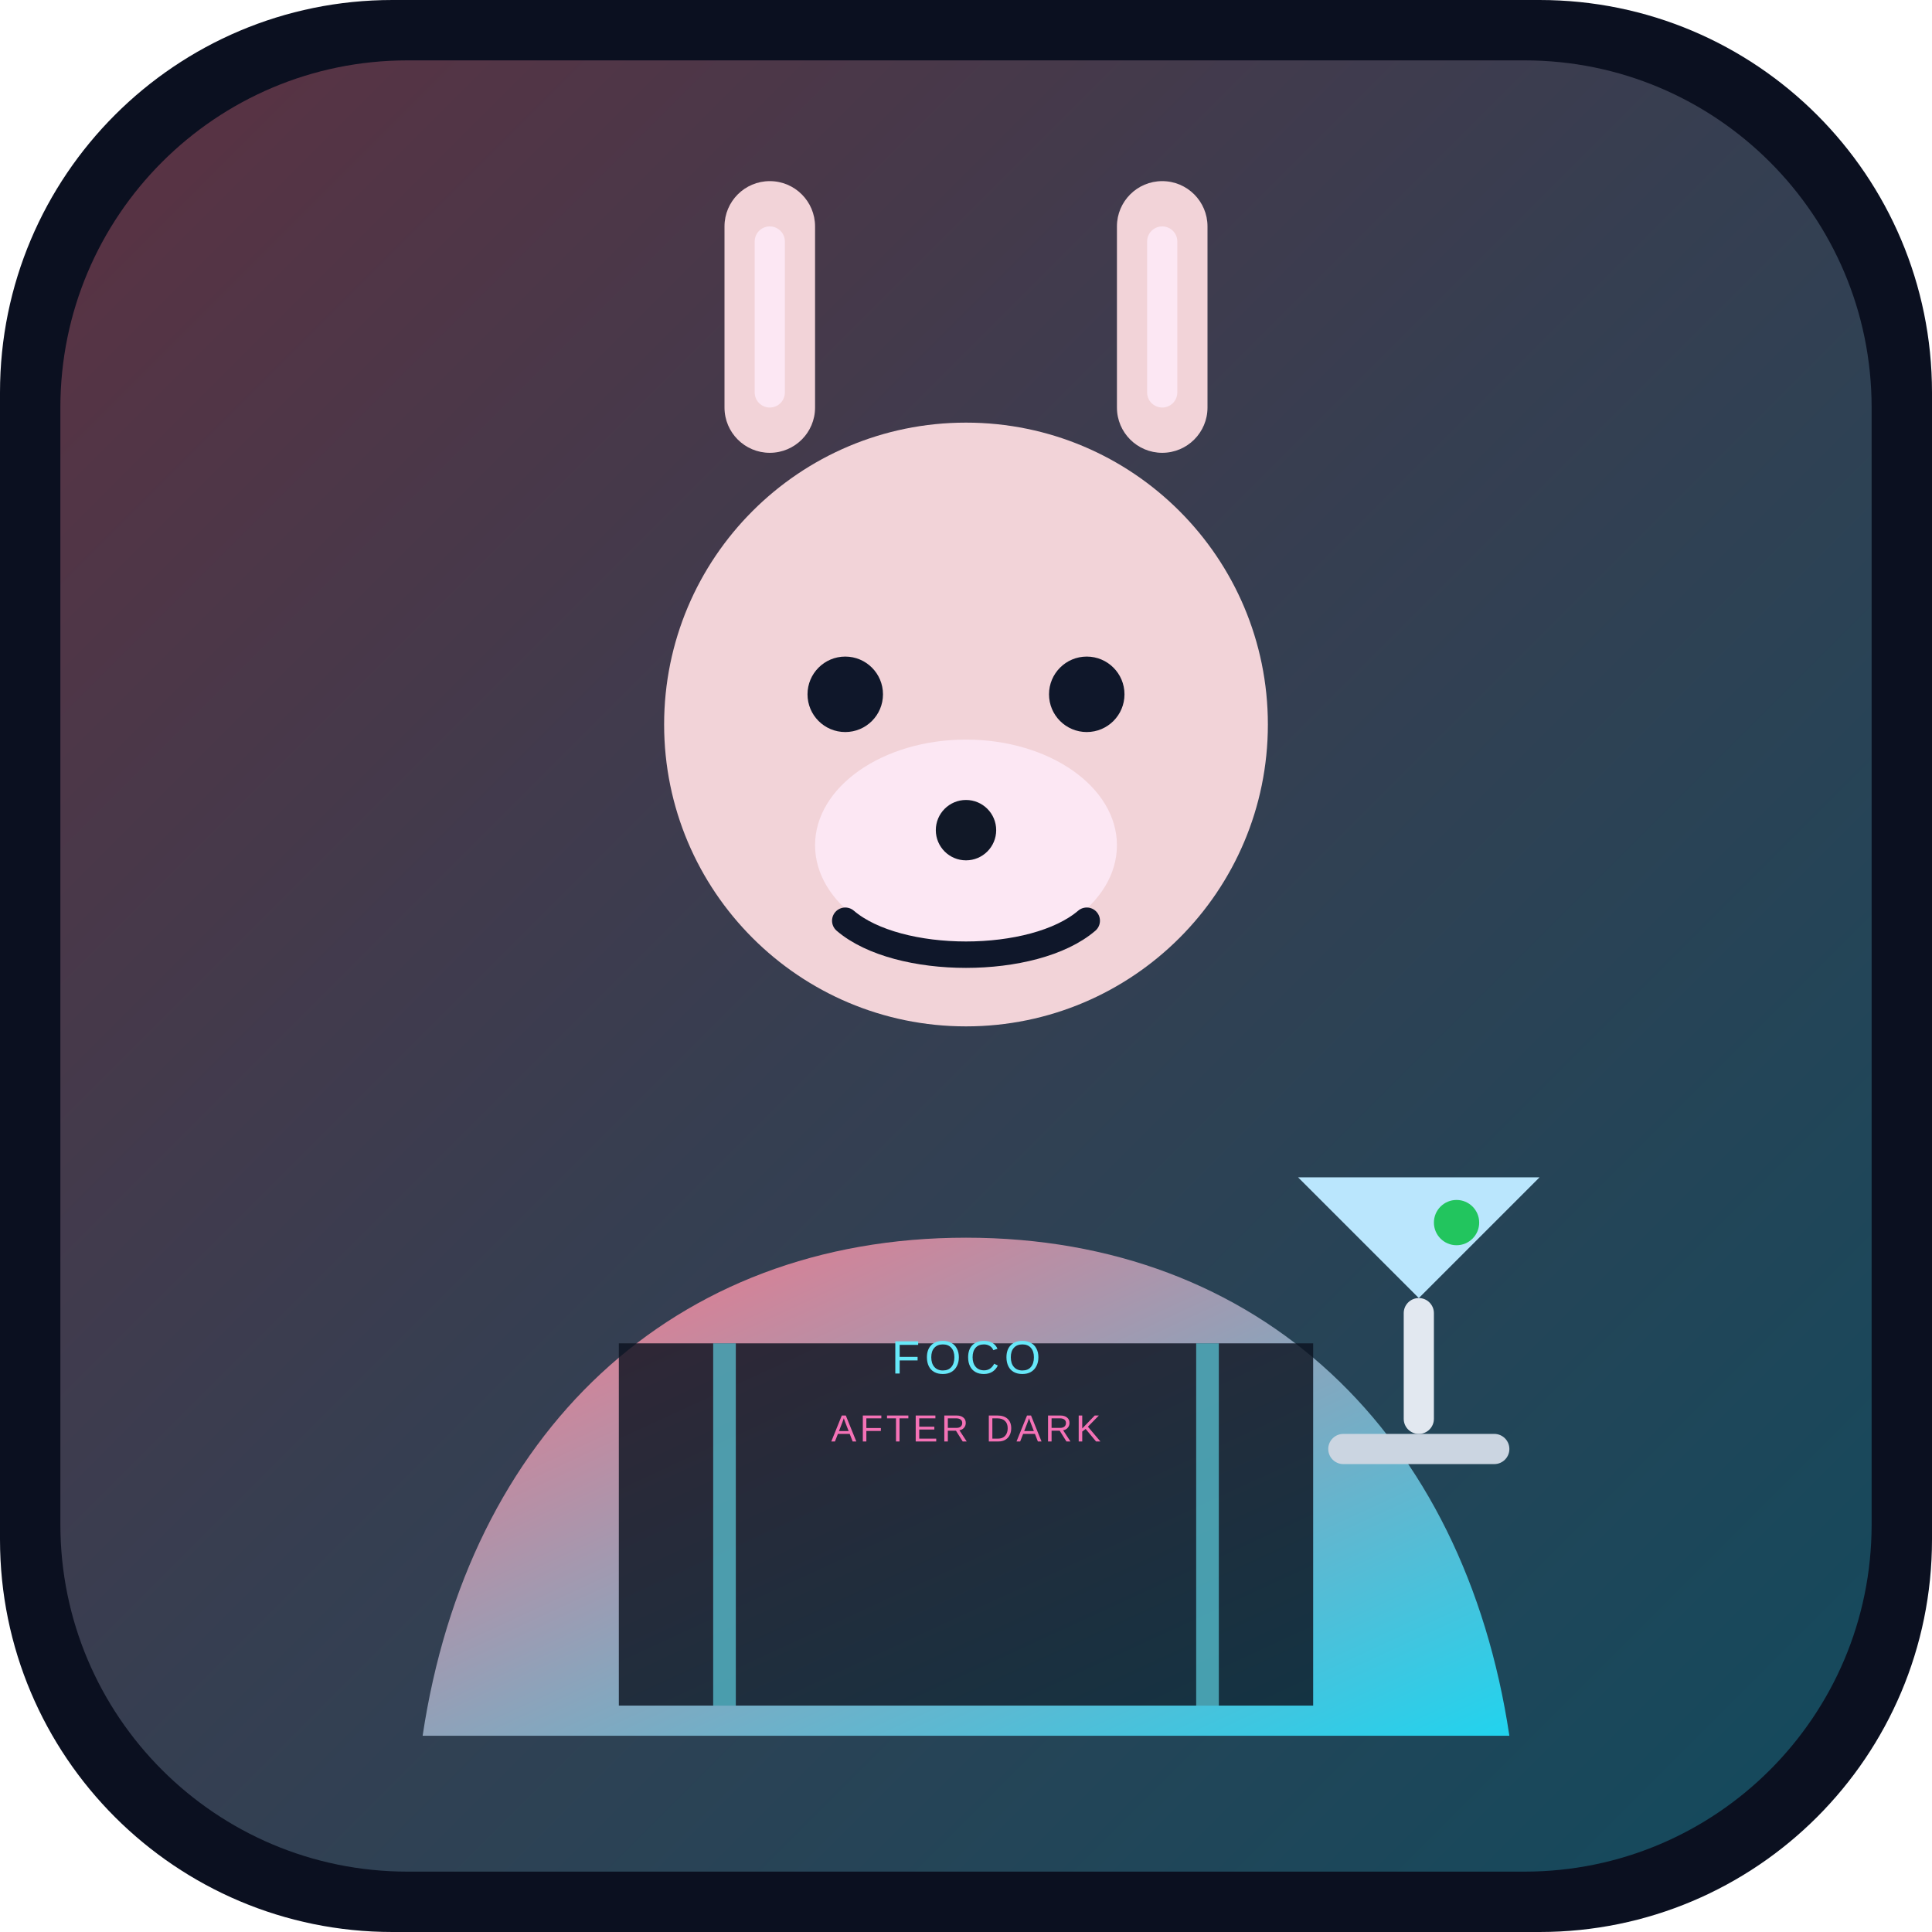
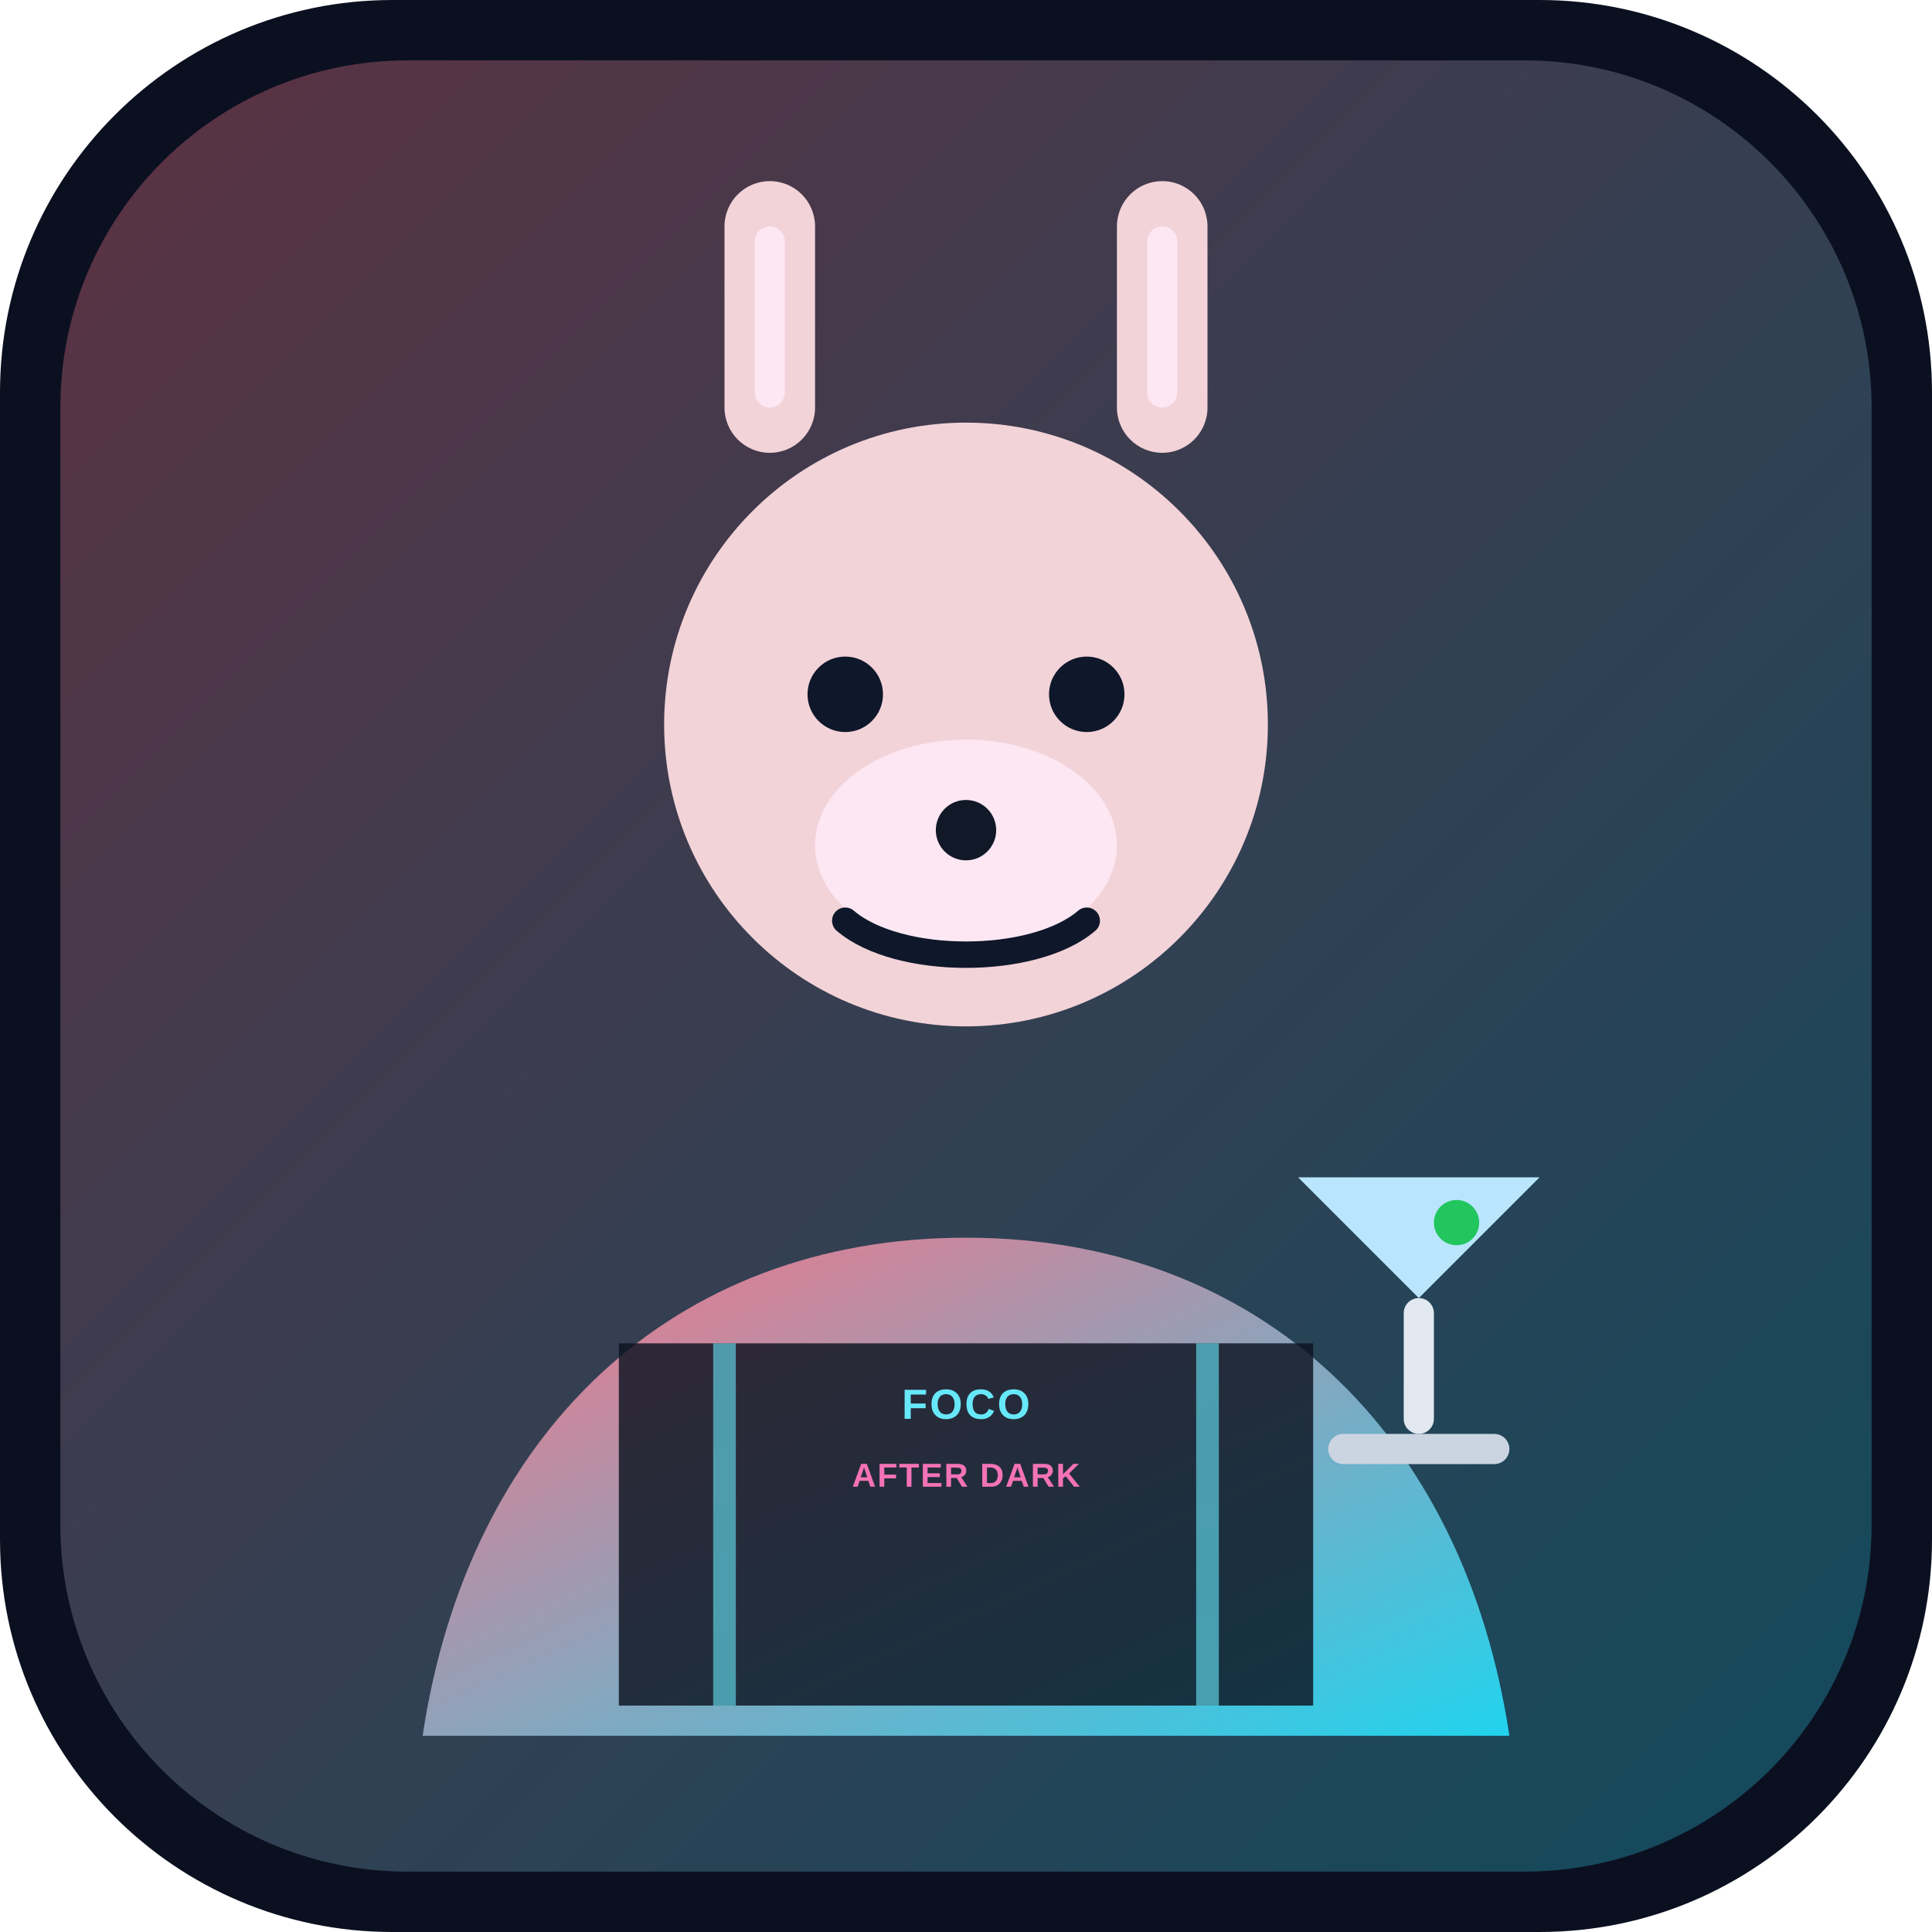
<svg xmlns="http://www.w3.org/2000/svg" viewBox="0 0 256 256" role="img" aria-label="Boozy Bunny">
  <defs>
    <linearGradient id="bg" x1="0" y1="0" x2="1" y2="1">
      <stop offset="0%" stop-color="#fb7185" stop-opacity="0.34" />
      <stop offset="100%" stop-color="#22d3ee" stop-opacity="0.30" />
    </linearGradient>
    <linearGradient id="shirt" x1="0" y1="0" x2="1" y2="1">
      <stop offset="0%" stop-color="#fb7185" />
      <stop offset="100%" stop-color="#22d3ee" />
    </linearGradient>
  </defs>
  <rect width="256" height="256" rx="52" fill="#0b1020" />
  <rect x="8" y="8" width="240" height="240" rx="46" fill="url(#bg)" />
  <rect x="96" y="24" width="12" height="36" rx="6" fill="#f2d3d8" />
  <rect x="148" y="24" width="12" height="36" rx="6" fill="#f2d3d8" />
  <rect x="100" y="30" width="4" height="24" rx="2" fill="#fce7f3" />
  <rect x="152" y="30" width="4" height="24" rx="2" fill="#fce7f3" />
  <circle cx="128" cy="96" r="40" fill="#f2d3d8" />
  <ellipse cx="128" cy="112" rx="20" ry="14" fill="#fce7f3" />
  <circle cx="112" cy="92" r="5" fill="#0f172a" />
  <circle cx="144" cy="92" r="5" fill="#0f172a" />
  <circle cx="128" cy="110" r="4" fill="#111827" />
  <path d="M112 122c7 6 25 6 32 0" fill="none" stroke="#0f172a" stroke-width="3.5" stroke-linecap="round" />
  <path d="M56 230c6-40 33-66 72-66s66 26 72 66" fill="url(#shirt)" />
  <path d="M82 178h92v48H82z" fill="#0b1220" opacity="0.82" />
  <path d="M96 178v48M160 178v48" stroke="#67e8f9" stroke-width="3" opacity="0.6" />
-   <text x="128" y="182" text-anchor="middle" font-family="Arial, sans-serif" font-size="6.2" fill="#67e8f9" letter-spacing="0.62">FOCO</text>
-   <text x="128" y="191" text-anchor="middle" font-family="Arial, sans-serif" font-size="5.0" fill="#f472b6" letter-spacing="0.45">AFTER DARK</text>
+   <text x="128" y="188" text-anchor="middle" font-family="Arial, sans-serif" font-size="5.6" font-weight="700" fill="#67e8f9" letter-spacing="0.28">FOCO</text>
+   <text x="128" y="197" text-anchor="middle" font-family="Arial, sans-serif" font-size="4.4" font-weight="700" fill="#f472b6" letter-spacing="0.18">AFTER DARK</text>
  <path d="M172 156h32l-16 16z" fill="#bae6fd" />
  <rect x="186" y="172" width="4" height="18" rx="2" fill="#e2e8f0" />
  <rect x="176" y="190" width="24" height="4" rx="2" fill="#cbd5e1" />
  <circle cx="193" cy="162" r="3" fill="#22c55e" />
</svg>
